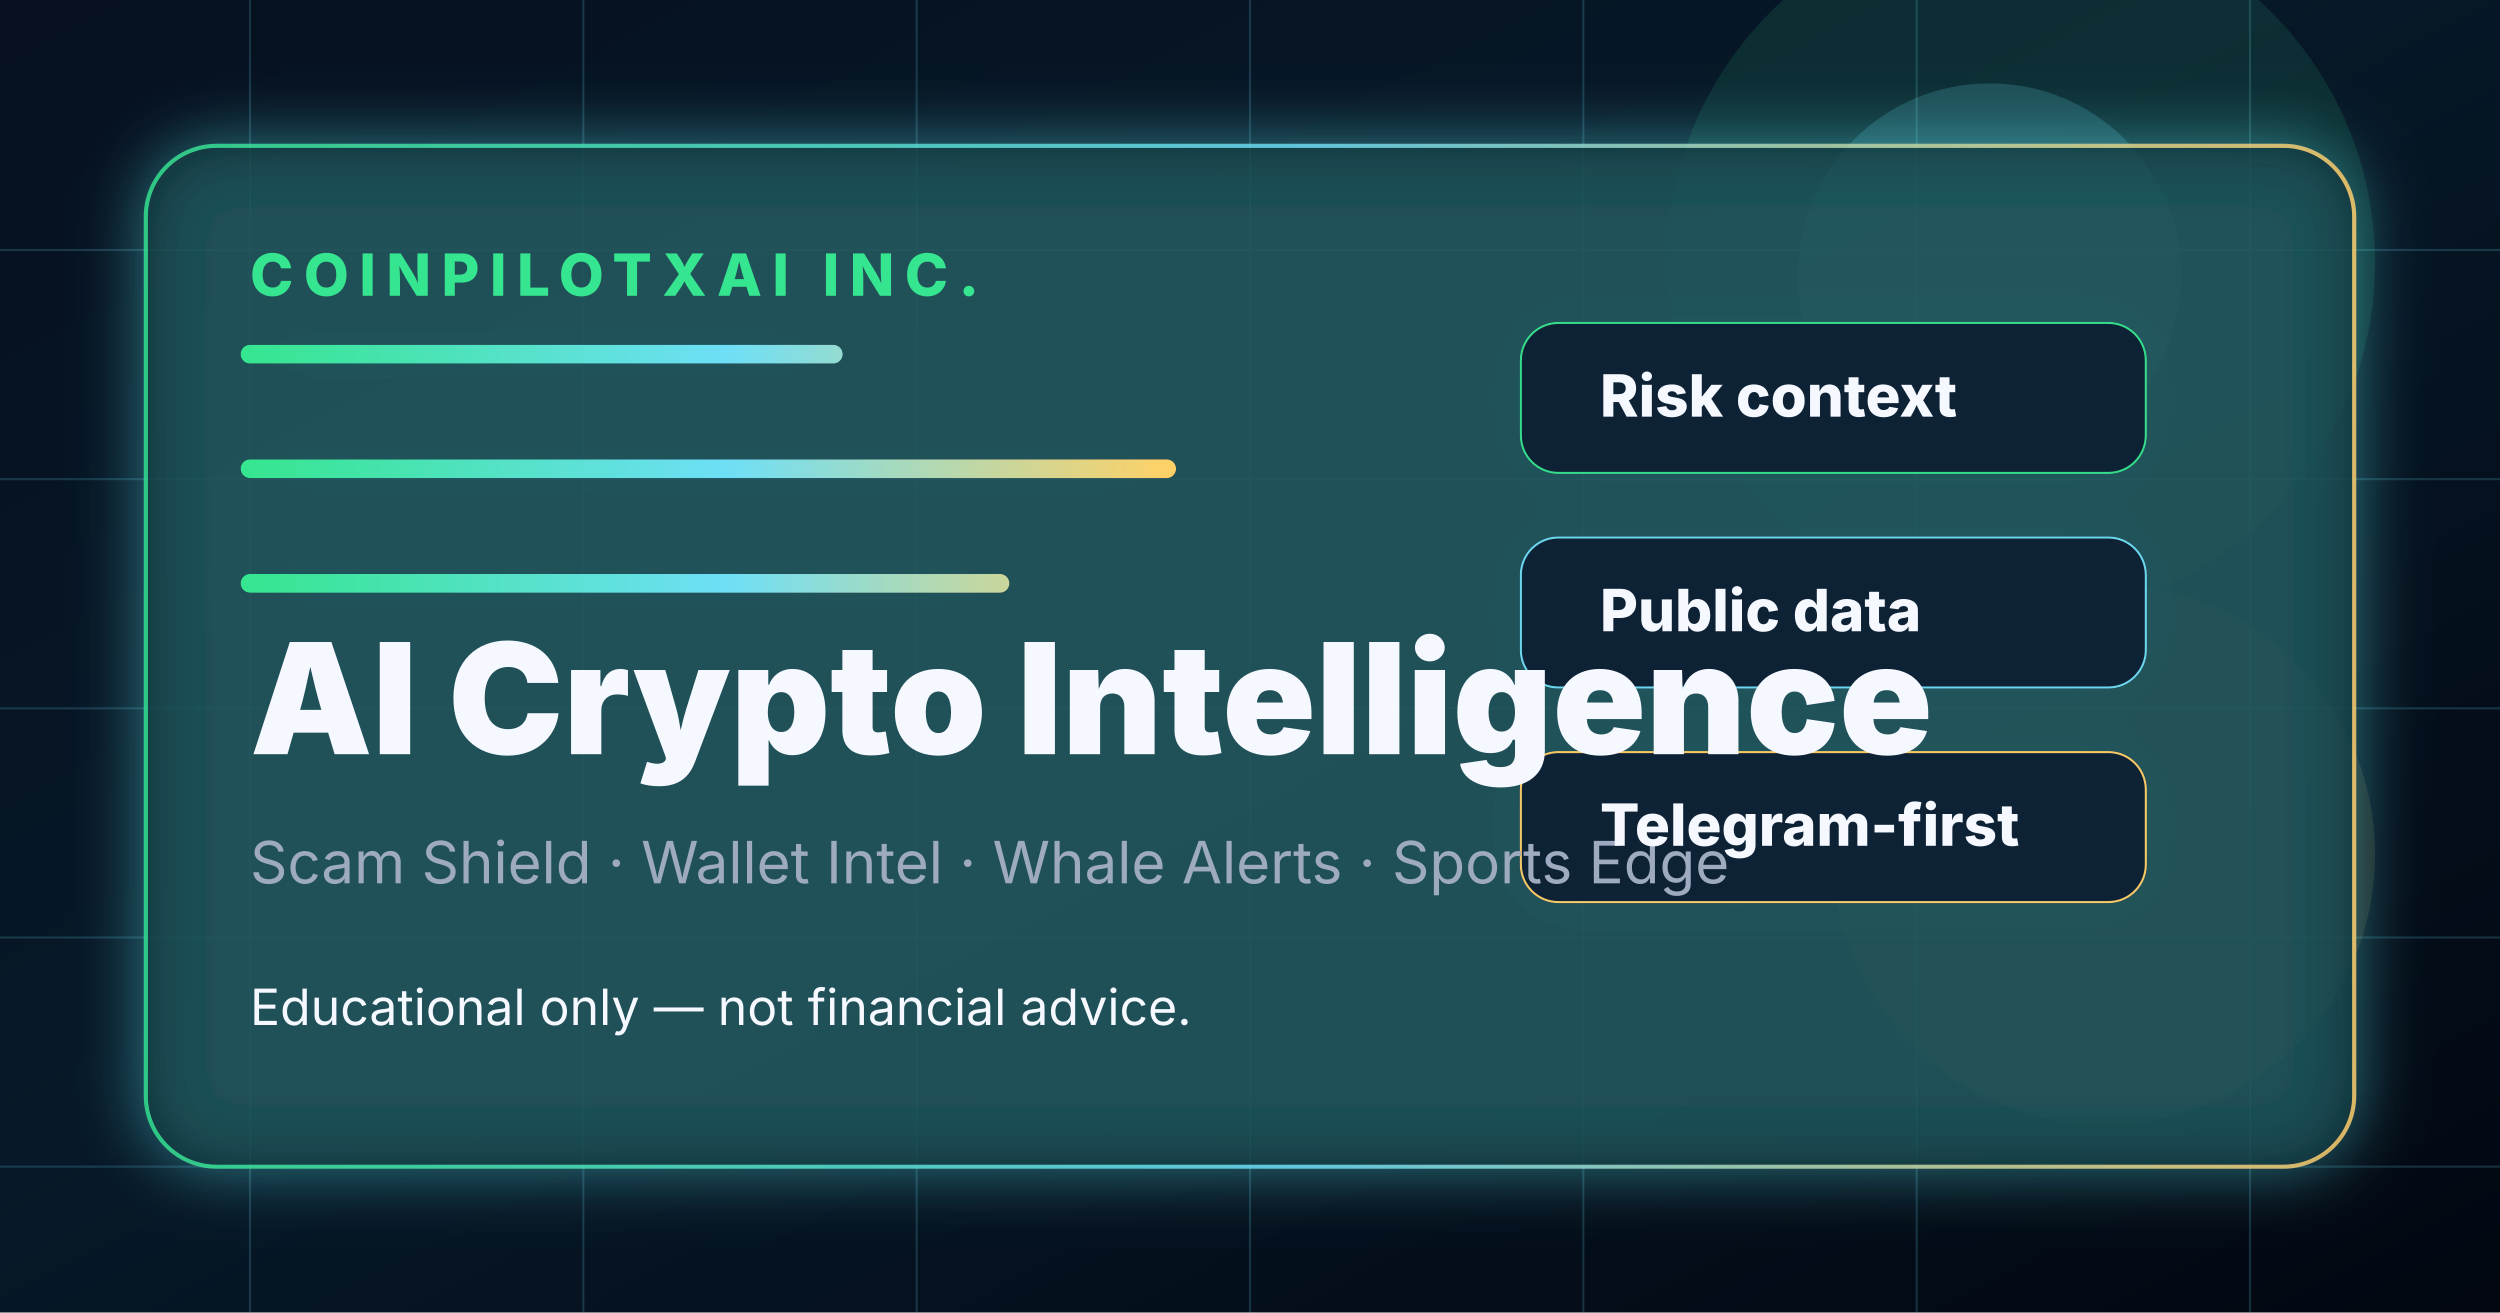
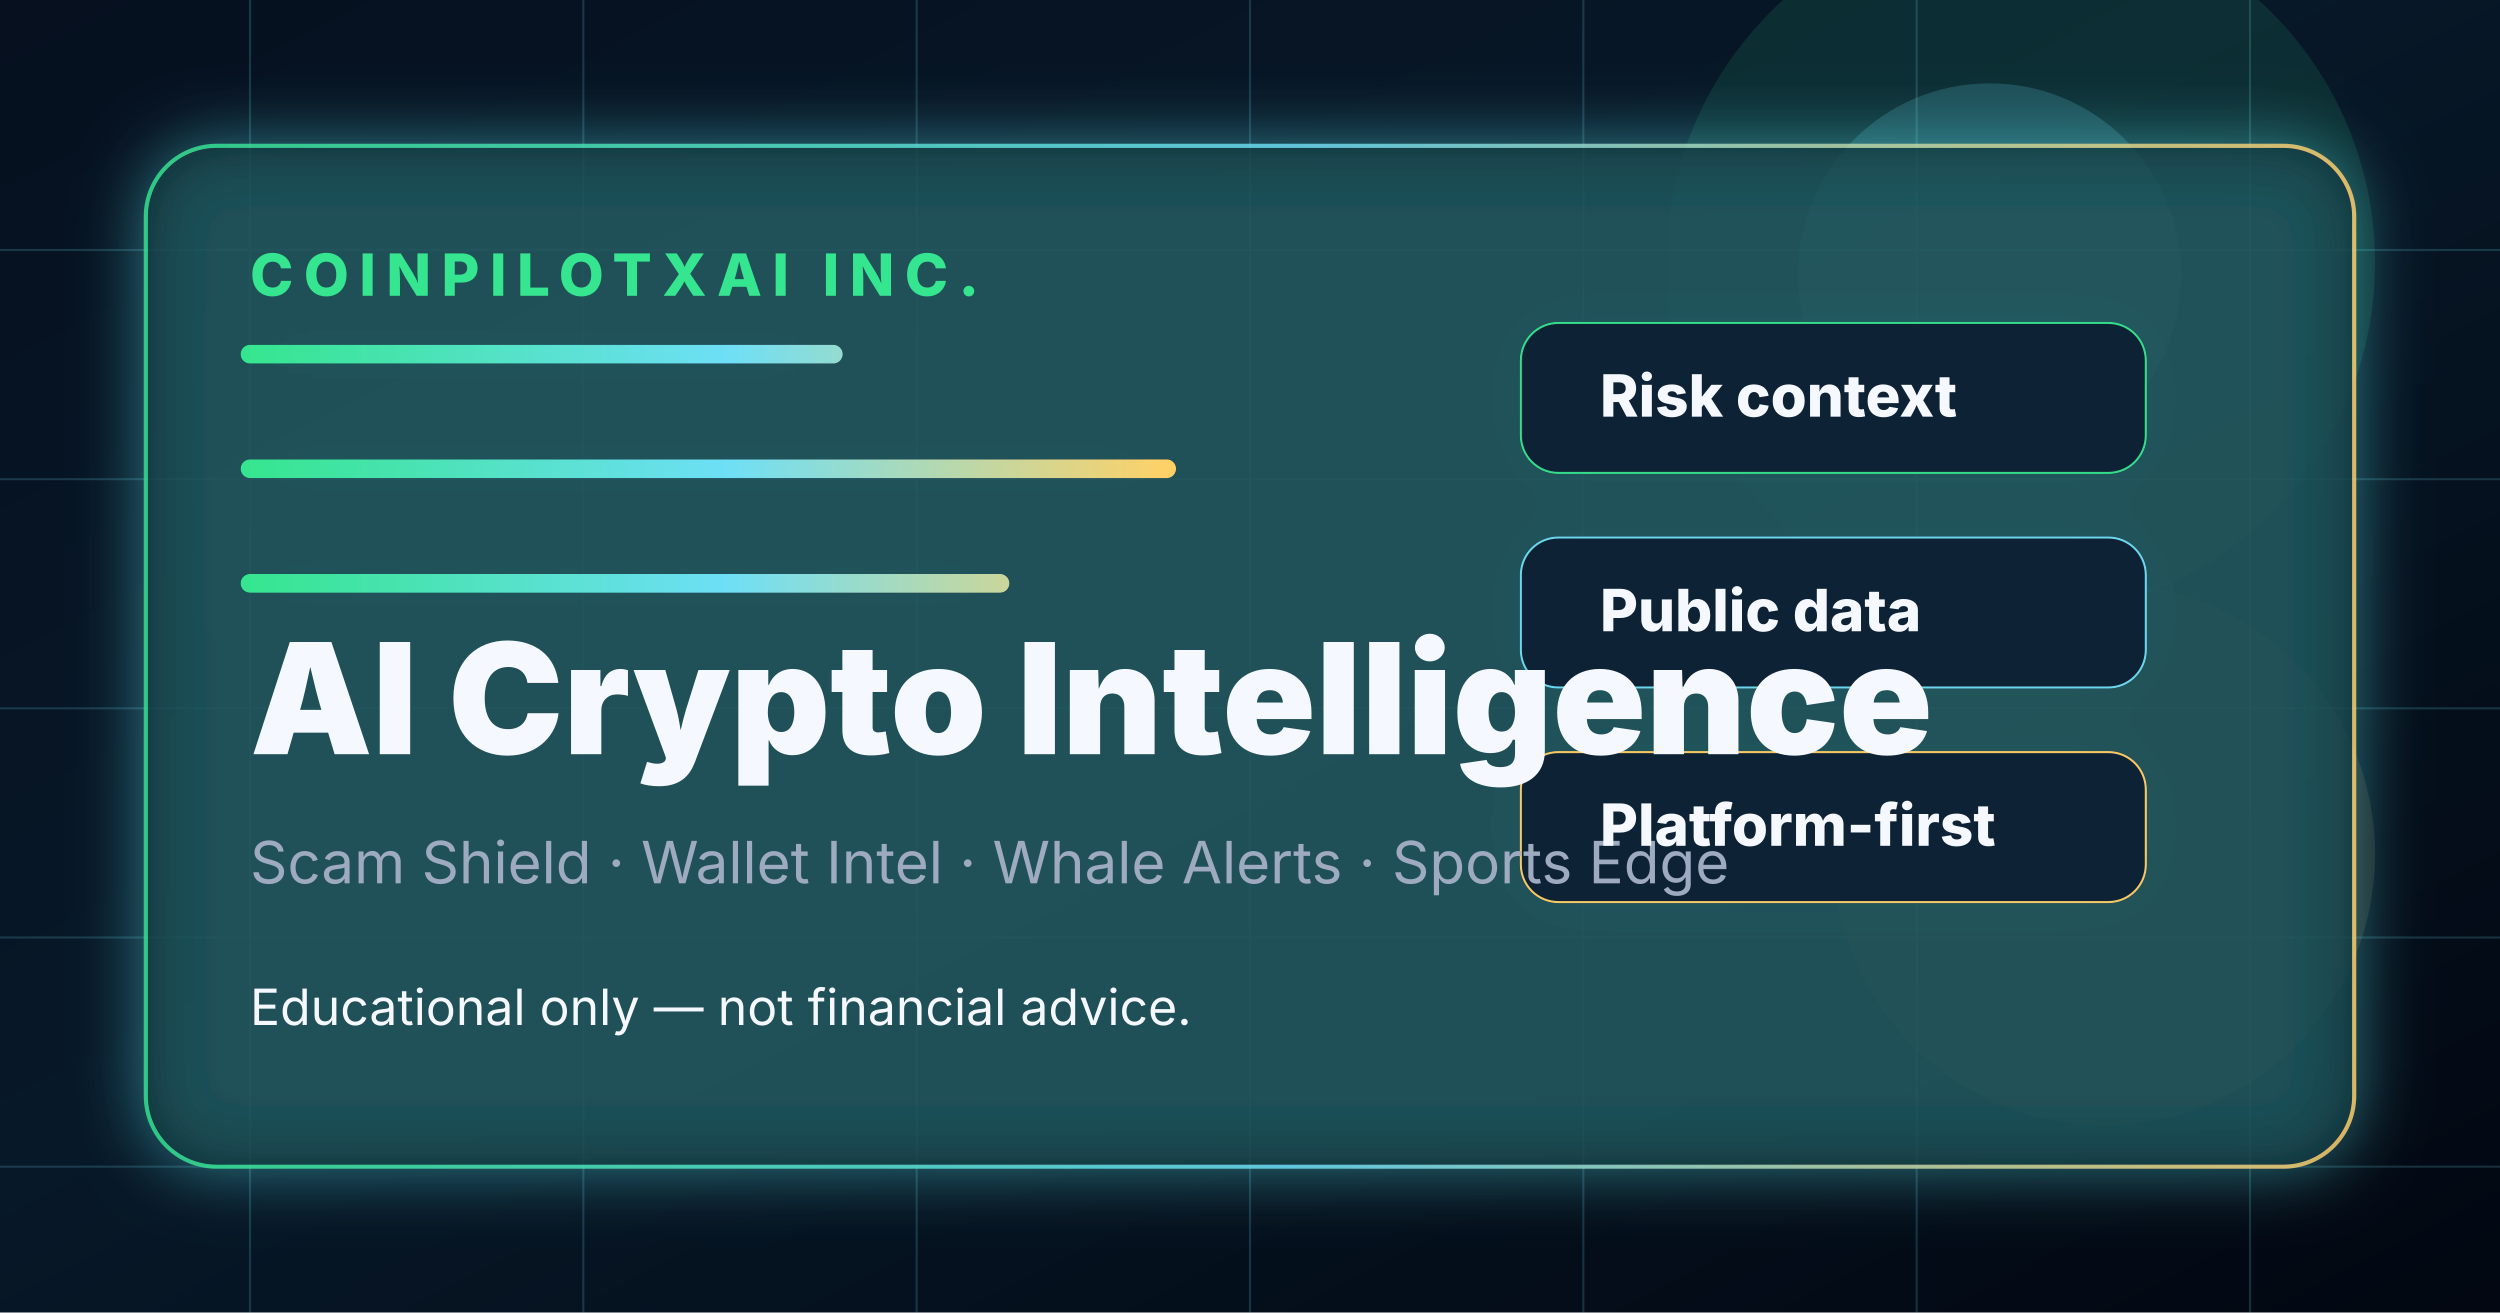
<svg xmlns="http://www.w3.org/2000/svg" viewBox="0 0 1200 630" role="img" aria-labelledby="title desc">
  <defs>
    <linearGradient id="bg" x1="0" x2="1" y1="0" y2="1">
      <stop offset="0" stop-color="#06101f" />
      <stop offset="0.45" stop-color="#071828" />
      <stop offset="1" stop-color="#020711" />
    </linearGradient>
    <linearGradient id="line" x1="0" x2="1">
      <stop offset="0" stop-color="#36e58f" />
      <stop offset="0.52" stop-color="#6edff6" />
      <stop offset="1" stop-color="#ffd166" />
    </linearGradient>
    <filter id="glow" x="-40%" y="-40%" width="180%" height="180%">
      <feGaussianBlur stdDeviation="16" result="blur" />
      <feColorMatrix in="blur" type="matrix" values="0 0 0 0 0.12 0 0 0 0 0.95 0 0 0 0 1 0 0 0 .55 0" />
      <feBlend in="SourceGraphic" />
    </filter>
  </defs>
  <rect width="1200" height="630" fill="url(#bg)" />
  <g opacity=".18">
    <path d="M0 120h1200M0 230h1200M0 340h1200M0 450h1200M0 560h1200M120 0v630M280 0v630M440 0v630M600 0v630M760 0v630M920 0v630M1080 0v630" stroke="#6edff6" stroke-width="1" />
  </g>
  <circle cx="970" cy="126" r="170" fill="#36e58f" opacity=".11" />
  <circle cx="955" cy="132" r="92" fill="#6edff6" opacity=".18" />
  <circle cx="1010" cy="410" r="130" fill="#ffd166" opacity=".10" />
  <g filter="url(#glow)">
    <rect x="70" y="70" width="1060" height="490" rx="34" fill="#0d1627" opacity=".82" stroke="url(#line)" stroke-width="2" />
    <path d="M120 170h280M120 225h440M120 280h360" stroke="url(#line)" stroke-width="9" stroke-linecap="round" />
    <rect x="730" y="155" width="300" height="72" rx="18" fill="#111d32" stroke="#36e58f" opacity=".95" />
    <rect x="730" y="258" width="300" height="72" rx="18" fill="#111d32" stroke="#6edff6" opacity=".95" />
    <rect x="730" y="361" width="300" height="72" rx="18" fill="#111d32" stroke="#ffd166" opacity=".95" />
  </g>
  <text x="120" y="142" fill="#36e58f" font-family="Inter, Arial, sans-serif" font-size="28" font-weight="800" letter-spacing="5">COINPILOTXAI INC.</text>
  <text x="120" y="362" fill="#f5f8ff" font-family="Inter, Arial, sans-serif" font-size="74" font-weight="900">AI Crypto Intelligence</text>
  <text x="120" y="424" fill="#9daac0" font-family="Inter, Arial, sans-serif" font-size="28">Scam Shield · Wallet Intel · Whale Alerts · Sports Edge</text>
  <text x="120" y="492" fill="#f5f8ff" font-family="Inter, Arial, sans-serif" font-size="24">Educational only — not financial advice.</text>
  <text x="768" y="200" fill="#f5f8ff" font-family="Inter, Arial, sans-serif" font-size="28" font-weight="800">Risk context</text>
  <text x="768" y="303" fill="#f5f8ff" font-family="Inter, Arial, sans-serif" font-size="28" font-weight="800">Public data</text>
-   <text x="768" y="406" fill="#f5f8ff" font-family="Inter, Arial, sans-serif" font-size="28" font-weight="800">Telegram-first</text>
+   <text x="768" y="406" fill="#f5f8ff" font-family="Inter, Arial, sans-serif" font-size="28" font-weight="800">Platform-first</text>
</svg>
